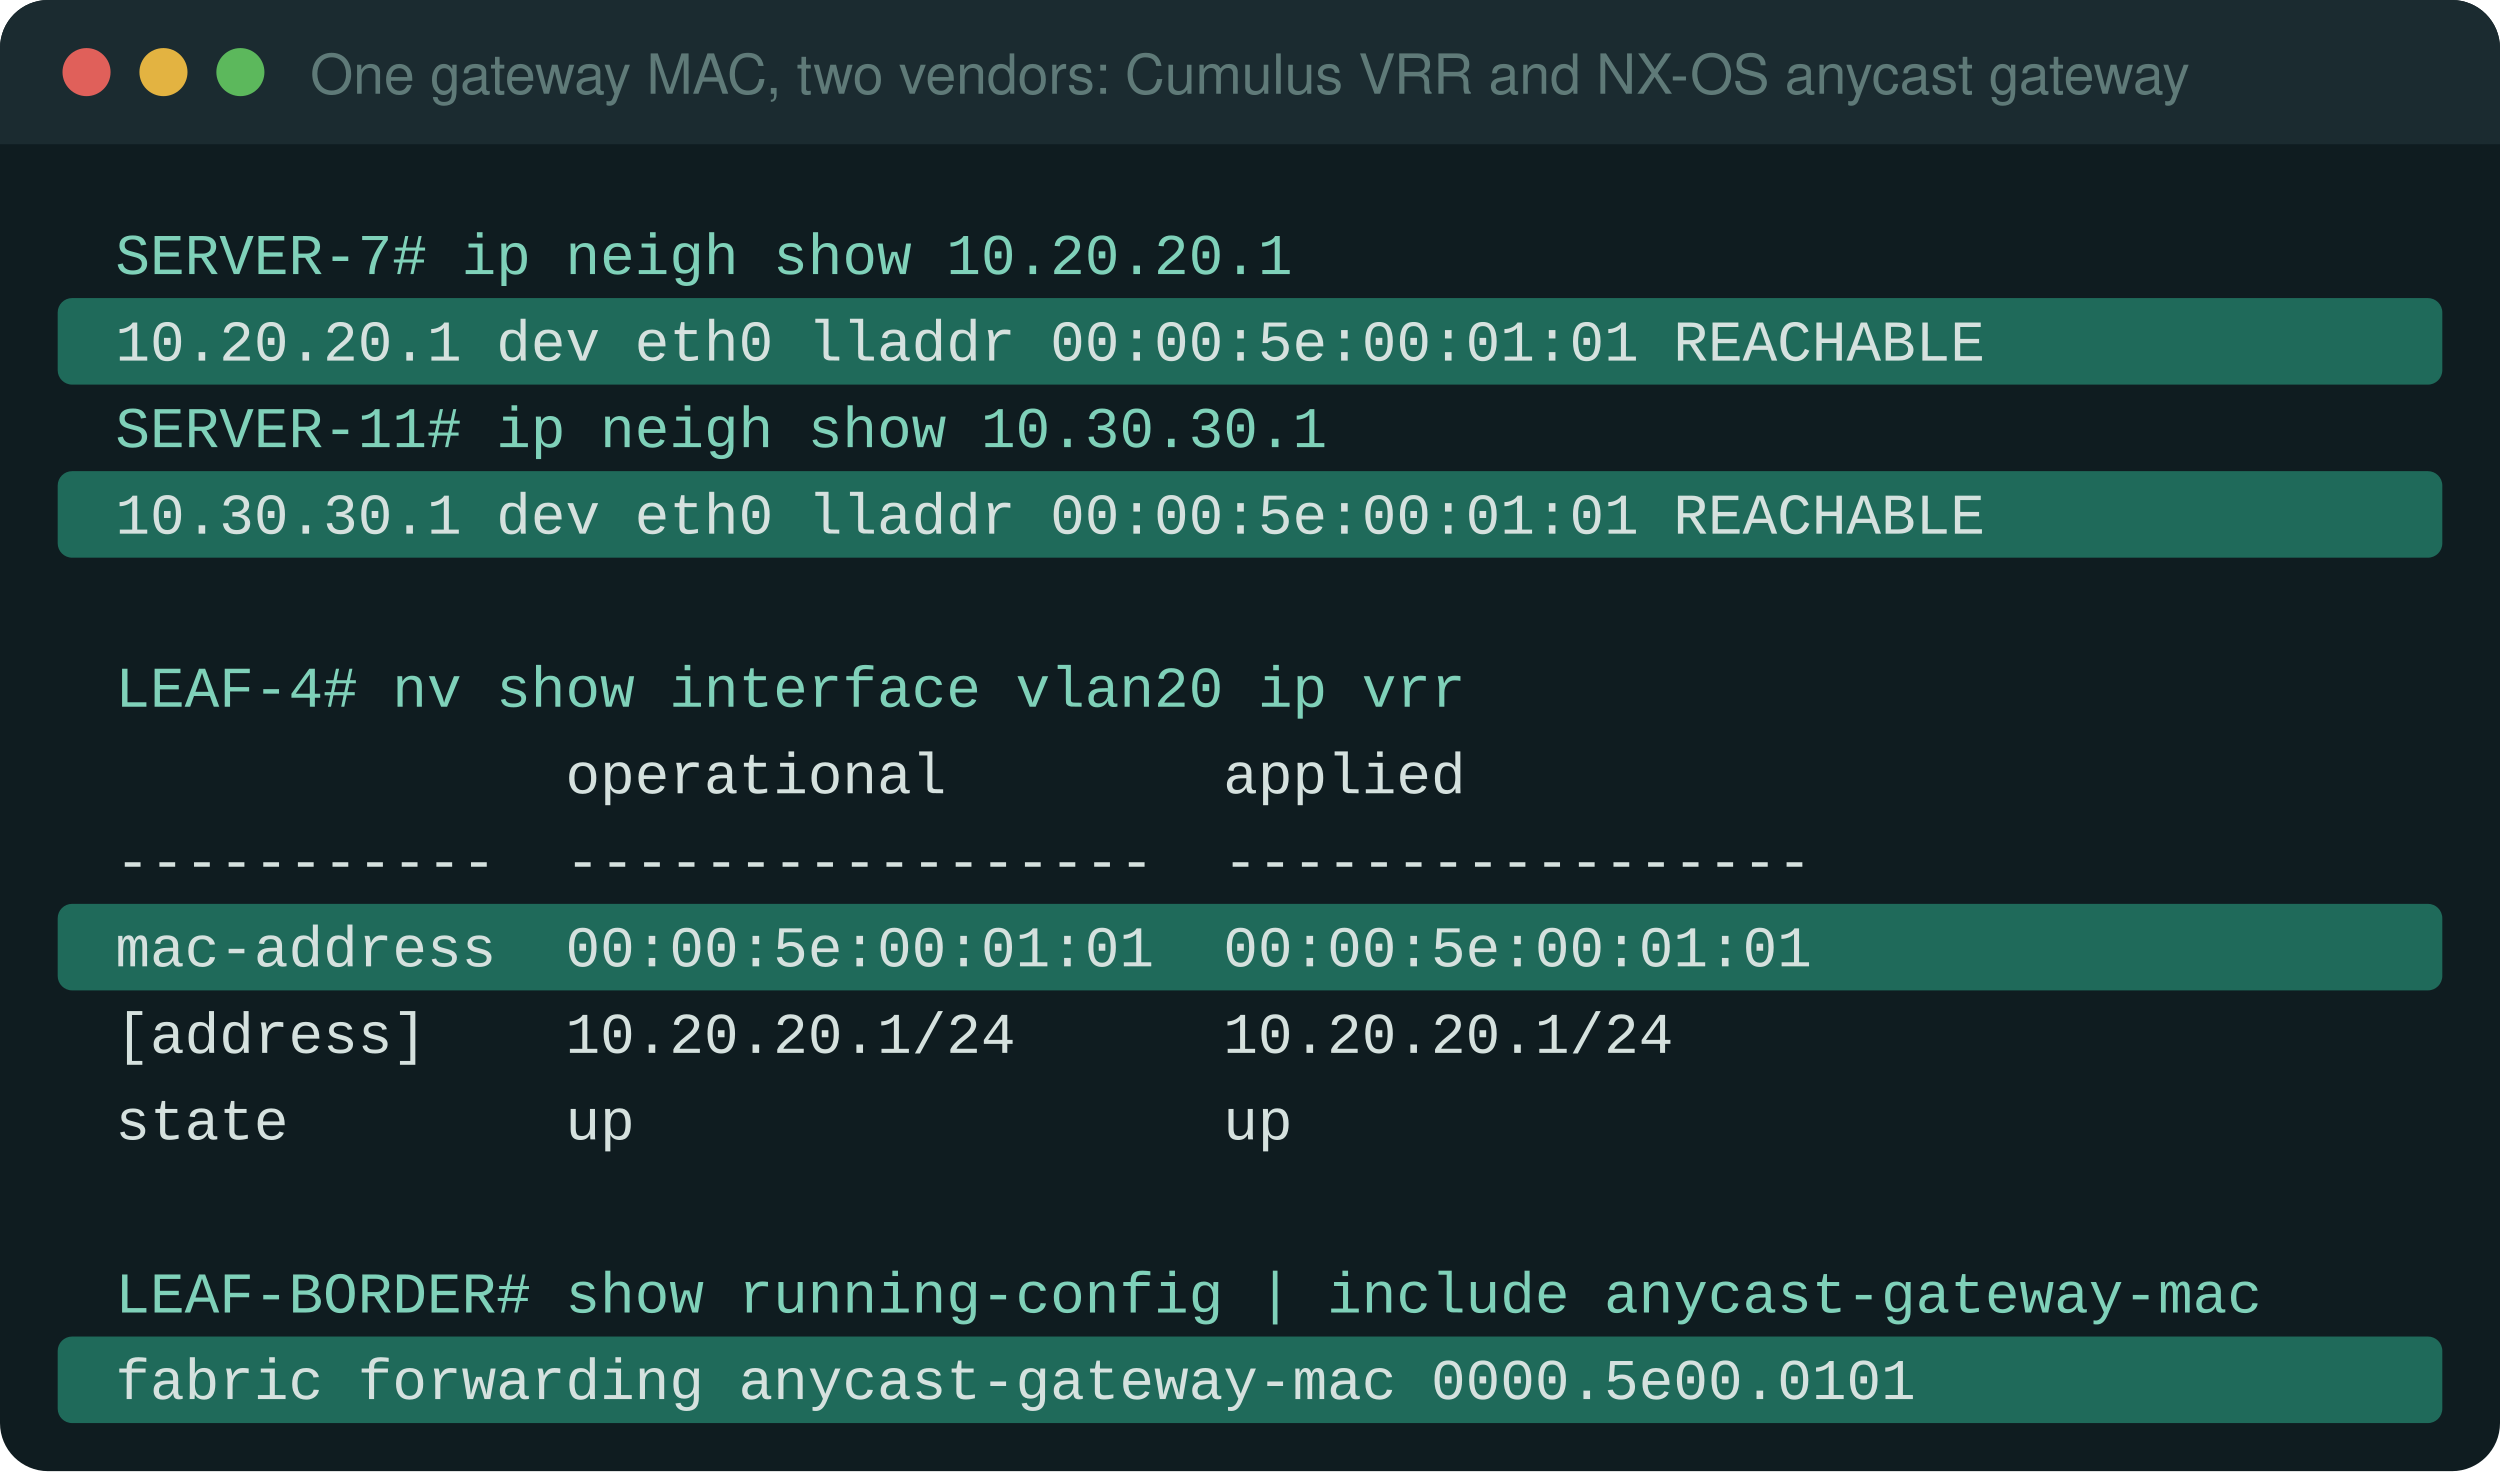
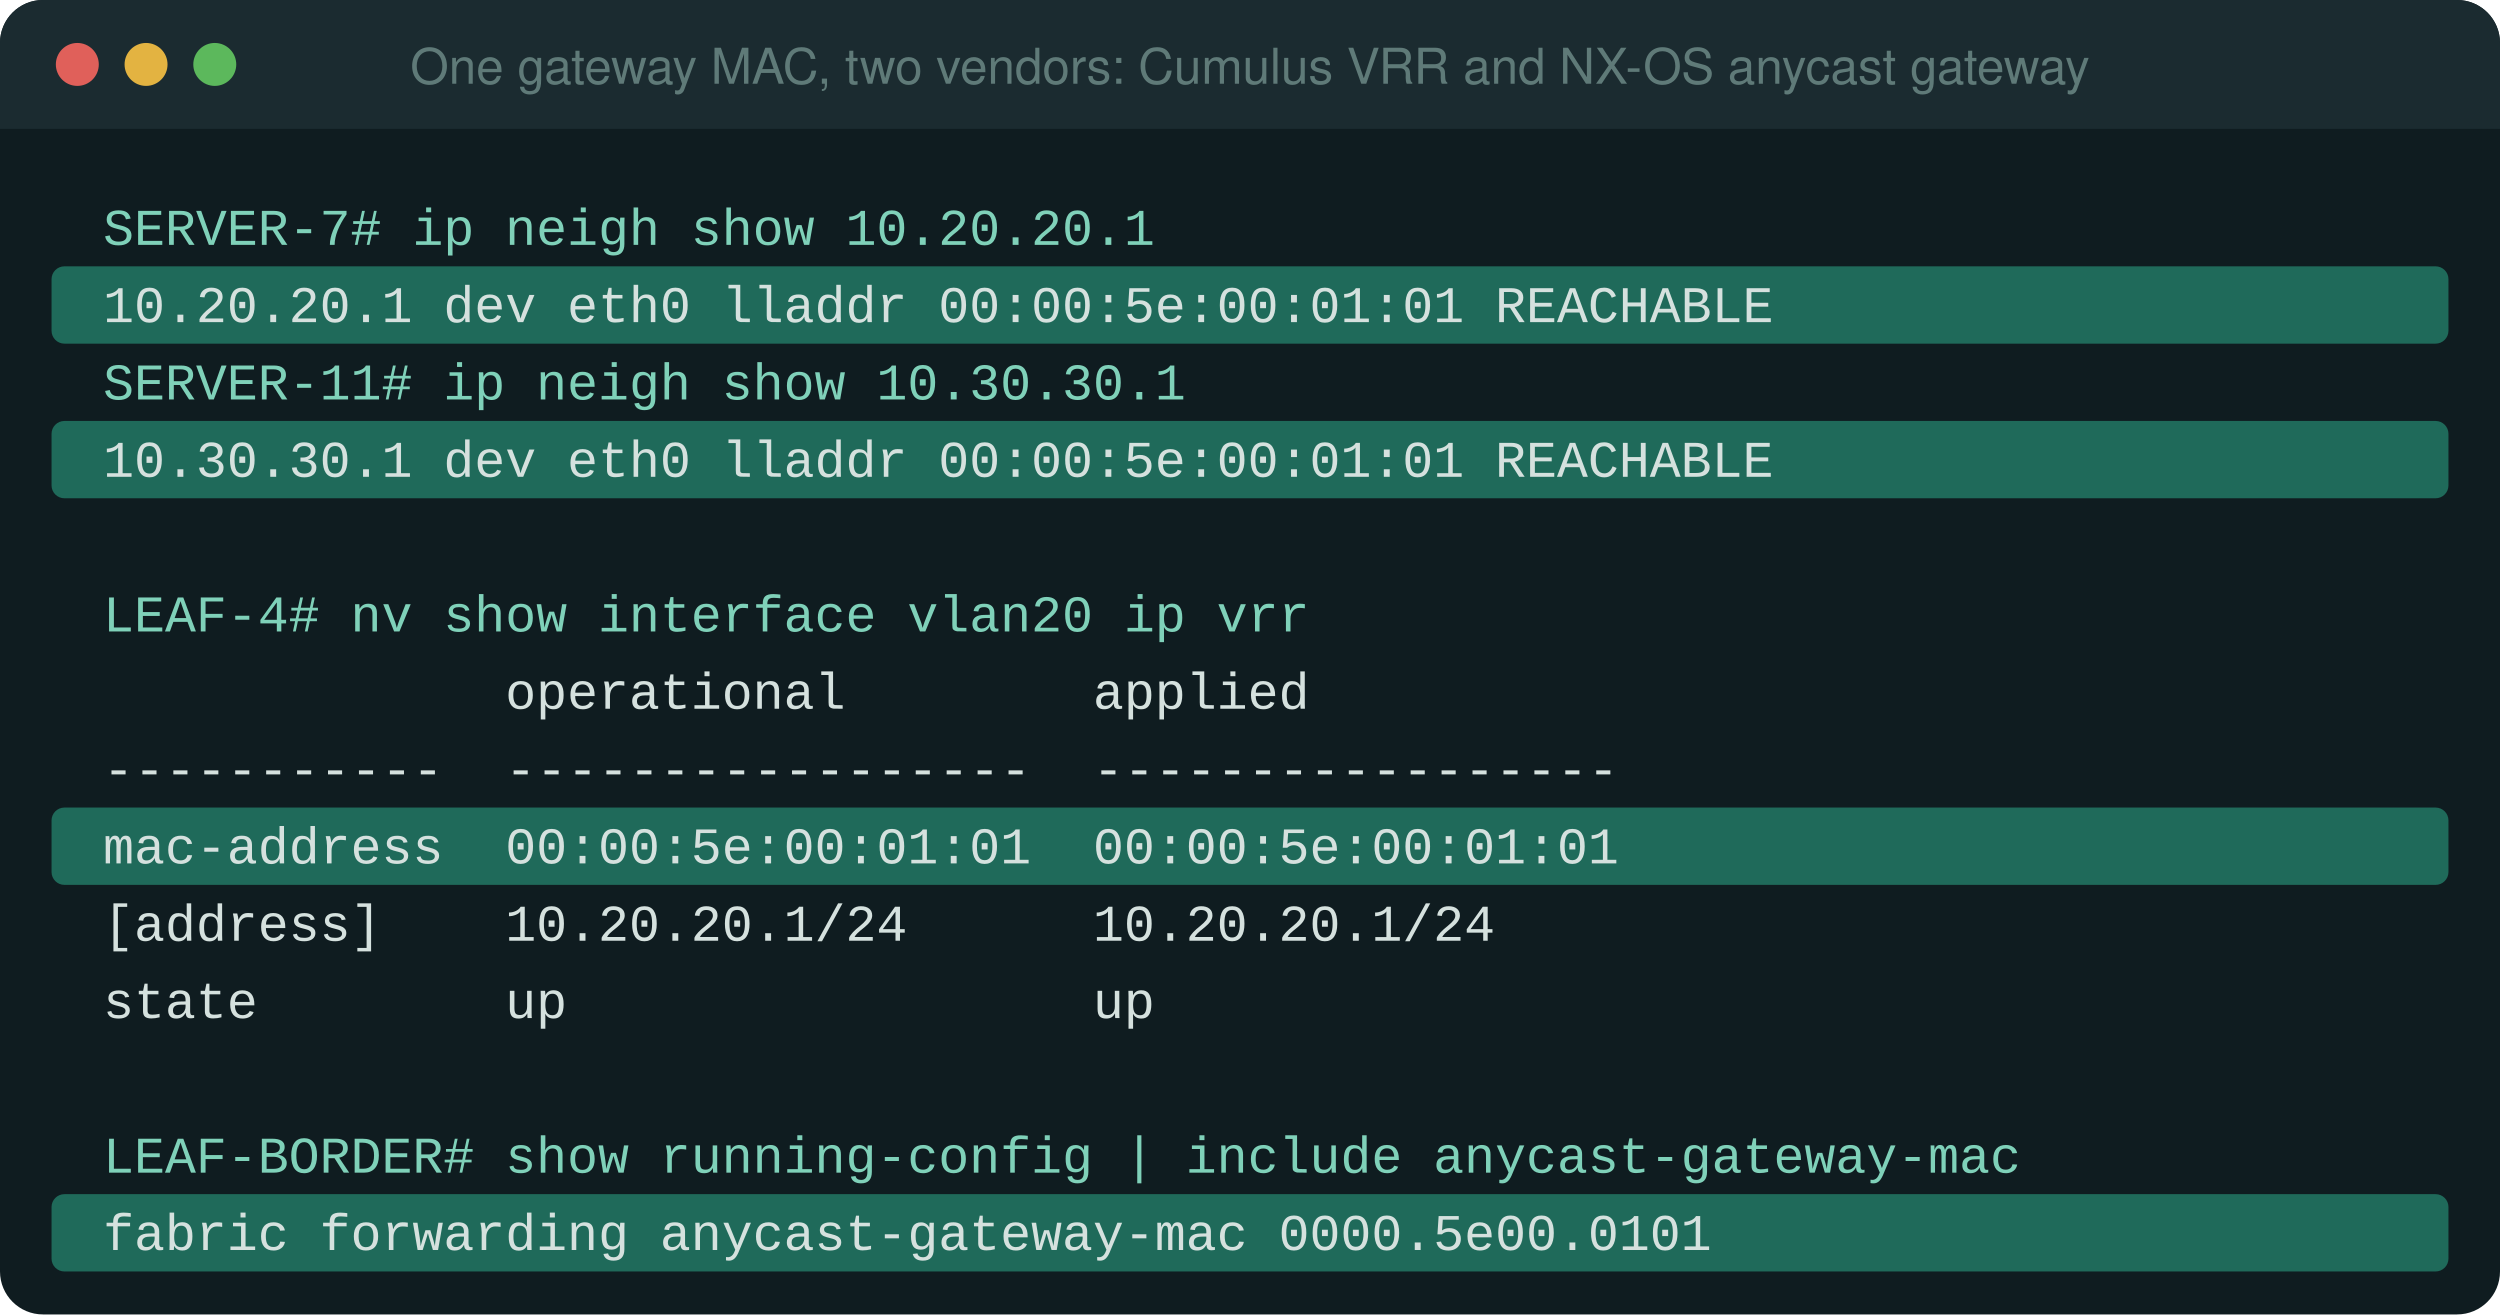
- <svg xmlns="http://www.w3.org/2000/svg" width="520" height="306" viewBox="0 0 520 306">
-   <rect width="520" height="306" rx="10" fill="#0f1c20" />
-   <path d="M0 10a10 10 0 0 1 10-10h500a10 10 0 0 1 10 10v20h-520z" fill="#1b2b30" />
+ <svg xmlns="http://www.w3.org/2000/svg" width="582" height="306" viewBox="0 0 582 306">
+   <rect width="582" height="306" rx="10" fill="#0f1c20" />
+   <path d="M0 10a10 10 0 0 1 10-10h562a10 10 0 0 1 10 10v20h-582z" fill="#1b2b30" />
  <circle cx="18" cy="15" r="5" fill="#e0605a" />
  <circle cx="34" cy="15" r="5" fill="#e3b341" />
  <circle cx="50" cy="15" r="5" fill="#5cb85c" />
-   <text x="260.0" y="19.5" font-family="Poppins, Helvetica, Arial, sans-serif" font-size="11.5" fill="#5f7a78" text-anchor="middle">One gateway MAC, two vendors: Cumulus VRR and NX-OS anycast gateway</text>
+   <text x="291.0" y="19.5" font-family="Poppins, Helvetica, Arial, sans-serif" font-size="11.5" fill="#5f7a78" text-anchor="middle">One gateway MAC, two vendors: Cumulus VRR and NX-OS anycast gateway</text>
  <text x="24" y="57" font-family="JetBrains Mono, SFMono-Regular, Menlo, Consolas, 'Liberation Mono', monospace" font-size="12" fill="#7fd1b9" xml:space="preserve">SERVER-7# ip neigh show 10.20.20.1</text>
-   <rect x="12" y="62" width="496" height="18" rx="3" fill="#1f6a5a" />
+   <rect x="12" y="62" width="558" height="18" rx="3" fill="#1f6a5a" />
  <text x="24" y="75" font-family="JetBrains Mono, SFMono-Regular, Menlo, Consolas, 'Liberation Mono', monospace" font-size="12" fill="#d5e1de" xml:space="preserve">10.20.20.1 dev eth0 lladdr 00:00:5e:00:01:01 REACHABLE</text>
  <text x="24" y="93" font-family="JetBrains Mono, SFMono-Regular, Menlo, Consolas, 'Liberation Mono', monospace" font-size="12" fill="#7fd1b9" xml:space="preserve">SERVER-11# ip neigh show 10.30.30.1</text>
-   <rect x="12" y="98" width="496" height="18" rx="3" fill="#1f6a5a" />
+   <rect x="12" y="98" width="558" height="18" rx="3" fill="#1f6a5a" />
  <text x="24" y="111" font-family="JetBrains Mono, SFMono-Regular, Menlo, Consolas, 'Liberation Mono', monospace" font-size="12" fill="#d5e1de" xml:space="preserve">10.30.30.1 dev eth0 lladdr 00:00:5e:00:01:01 REACHABLE</text>
  <text x="24" y="129" font-family="JetBrains Mono, SFMono-Regular, Menlo, Consolas, 'Liberation Mono', monospace" font-size="12" fill="#d5e1de" xml:space="preserve" />
  <text x="24" y="147" font-family="JetBrains Mono, SFMono-Regular, Menlo, Consolas, 'Liberation Mono', monospace" font-size="12" fill="#7fd1b9" xml:space="preserve">LEAF-4# nv show interface vlan20 ip vrr</text>
  <text x="24" y="165" font-family="JetBrains Mono, SFMono-Regular, Menlo, Consolas, 'Liberation Mono', monospace" font-size="12" fill="#d5e1de" xml:space="preserve">             operational        applied</text>
  <text x="24" y="183" font-family="JetBrains Mono, SFMono-Regular, Menlo, Consolas, 'Liberation Mono', monospace" font-size="12" fill="#d5e1de" xml:space="preserve">-----------  -----------------  -----------------</text>
-   <rect x="12" y="188" width="496" height="18" rx="3" fill="#1f6a5a" />
+   <rect x="12" y="188" width="558" height="18" rx="3" fill="#1f6a5a" />
  <text x="24" y="201" font-family="JetBrains Mono, SFMono-Regular, Menlo, Consolas, 'Liberation Mono', monospace" font-size="12" fill="#d5e1de" xml:space="preserve">mac-address  00:00:5e:00:01:01  00:00:5e:00:01:01</text>
  <text x="24" y="219" font-family="JetBrains Mono, SFMono-Regular, Menlo, Consolas, 'Liberation Mono', monospace" font-size="12" fill="#d5e1de" xml:space="preserve">[address]    10.20.20.1/24      10.20.20.1/24</text>
  <text x="24" y="237" font-family="JetBrains Mono, SFMono-Regular, Menlo, Consolas, 'Liberation Mono', monospace" font-size="12" fill="#d5e1de" xml:space="preserve">state        up                 up</text>
  <text x="24" y="255" font-family="JetBrains Mono, SFMono-Regular, Menlo, Consolas, 'Liberation Mono', monospace" font-size="12" fill="#d5e1de" xml:space="preserve" />
  <text x="24" y="273" font-family="JetBrains Mono, SFMono-Regular, Menlo, Consolas, 'Liberation Mono', monospace" font-size="12" fill="#7fd1b9" xml:space="preserve">LEAF-BORDER# show running-config | include anycast-gateway-mac</text>
-   <rect x="12" y="278" width="496" height="18" rx="3" fill="#1f6a5a" />
+   <rect x="12" y="278" width="558" height="18" rx="3" fill="#1f6a5a" />
  <text x="24" y="291" font-family="JetBrains Mono, SFMono-Regular, Menlo, Consolas, 'Liberation Mono', monospace" font-size="12" fill="#d5e1de" xml:space="preserve">fabric forwarding anycast-gateway-mac 0000.5e00.0101</text>
</svg>
